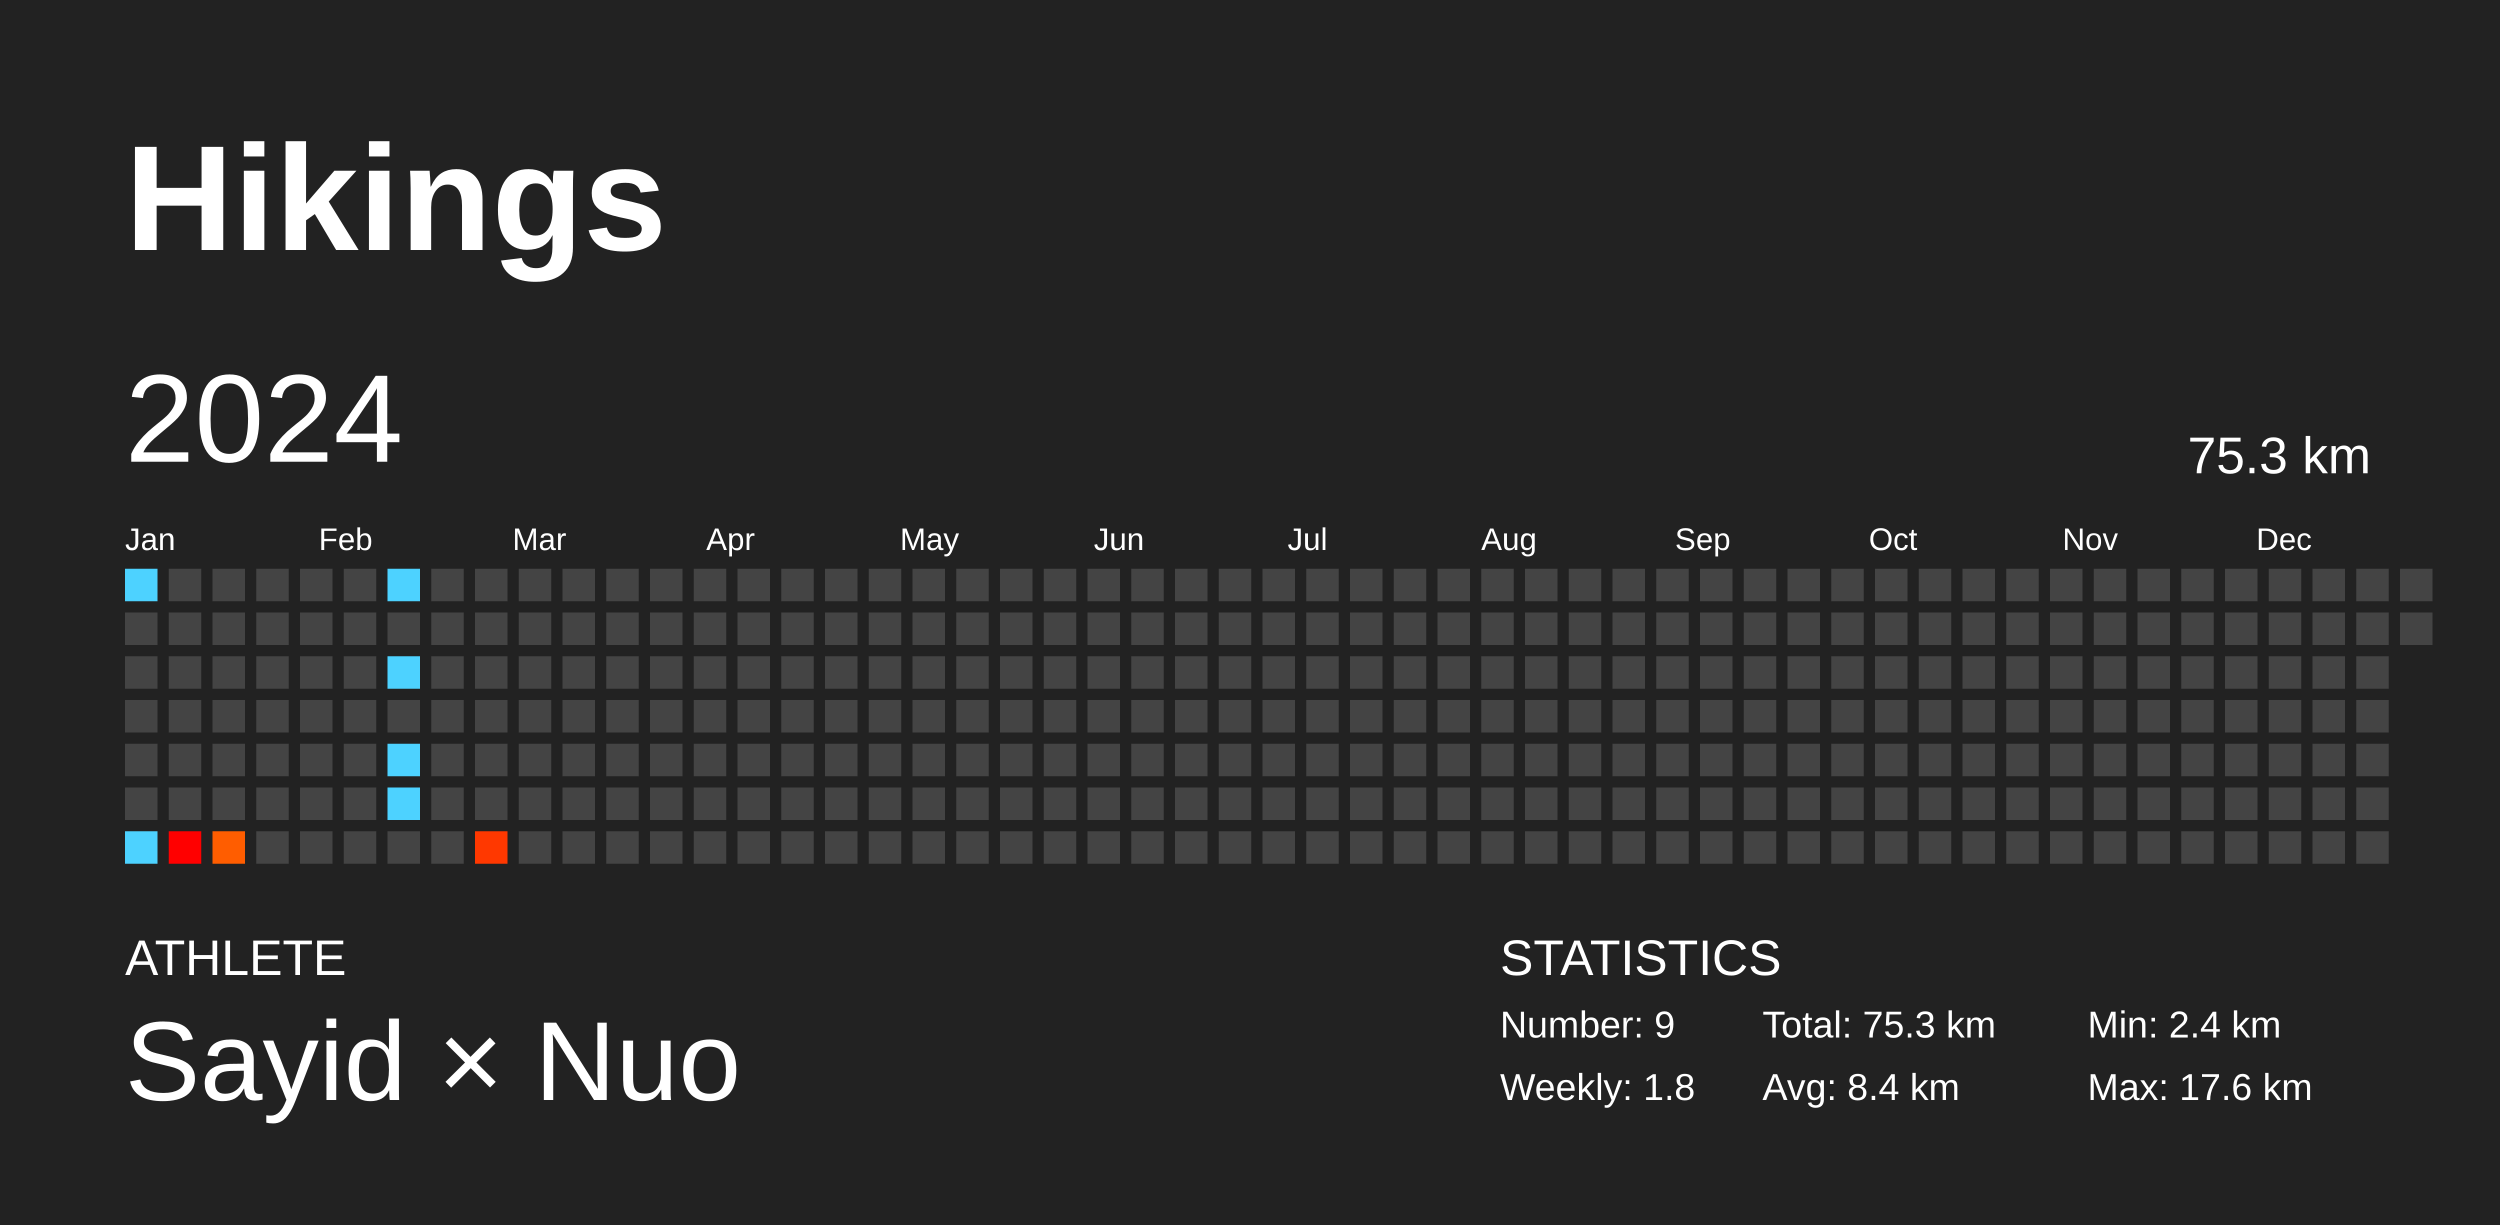
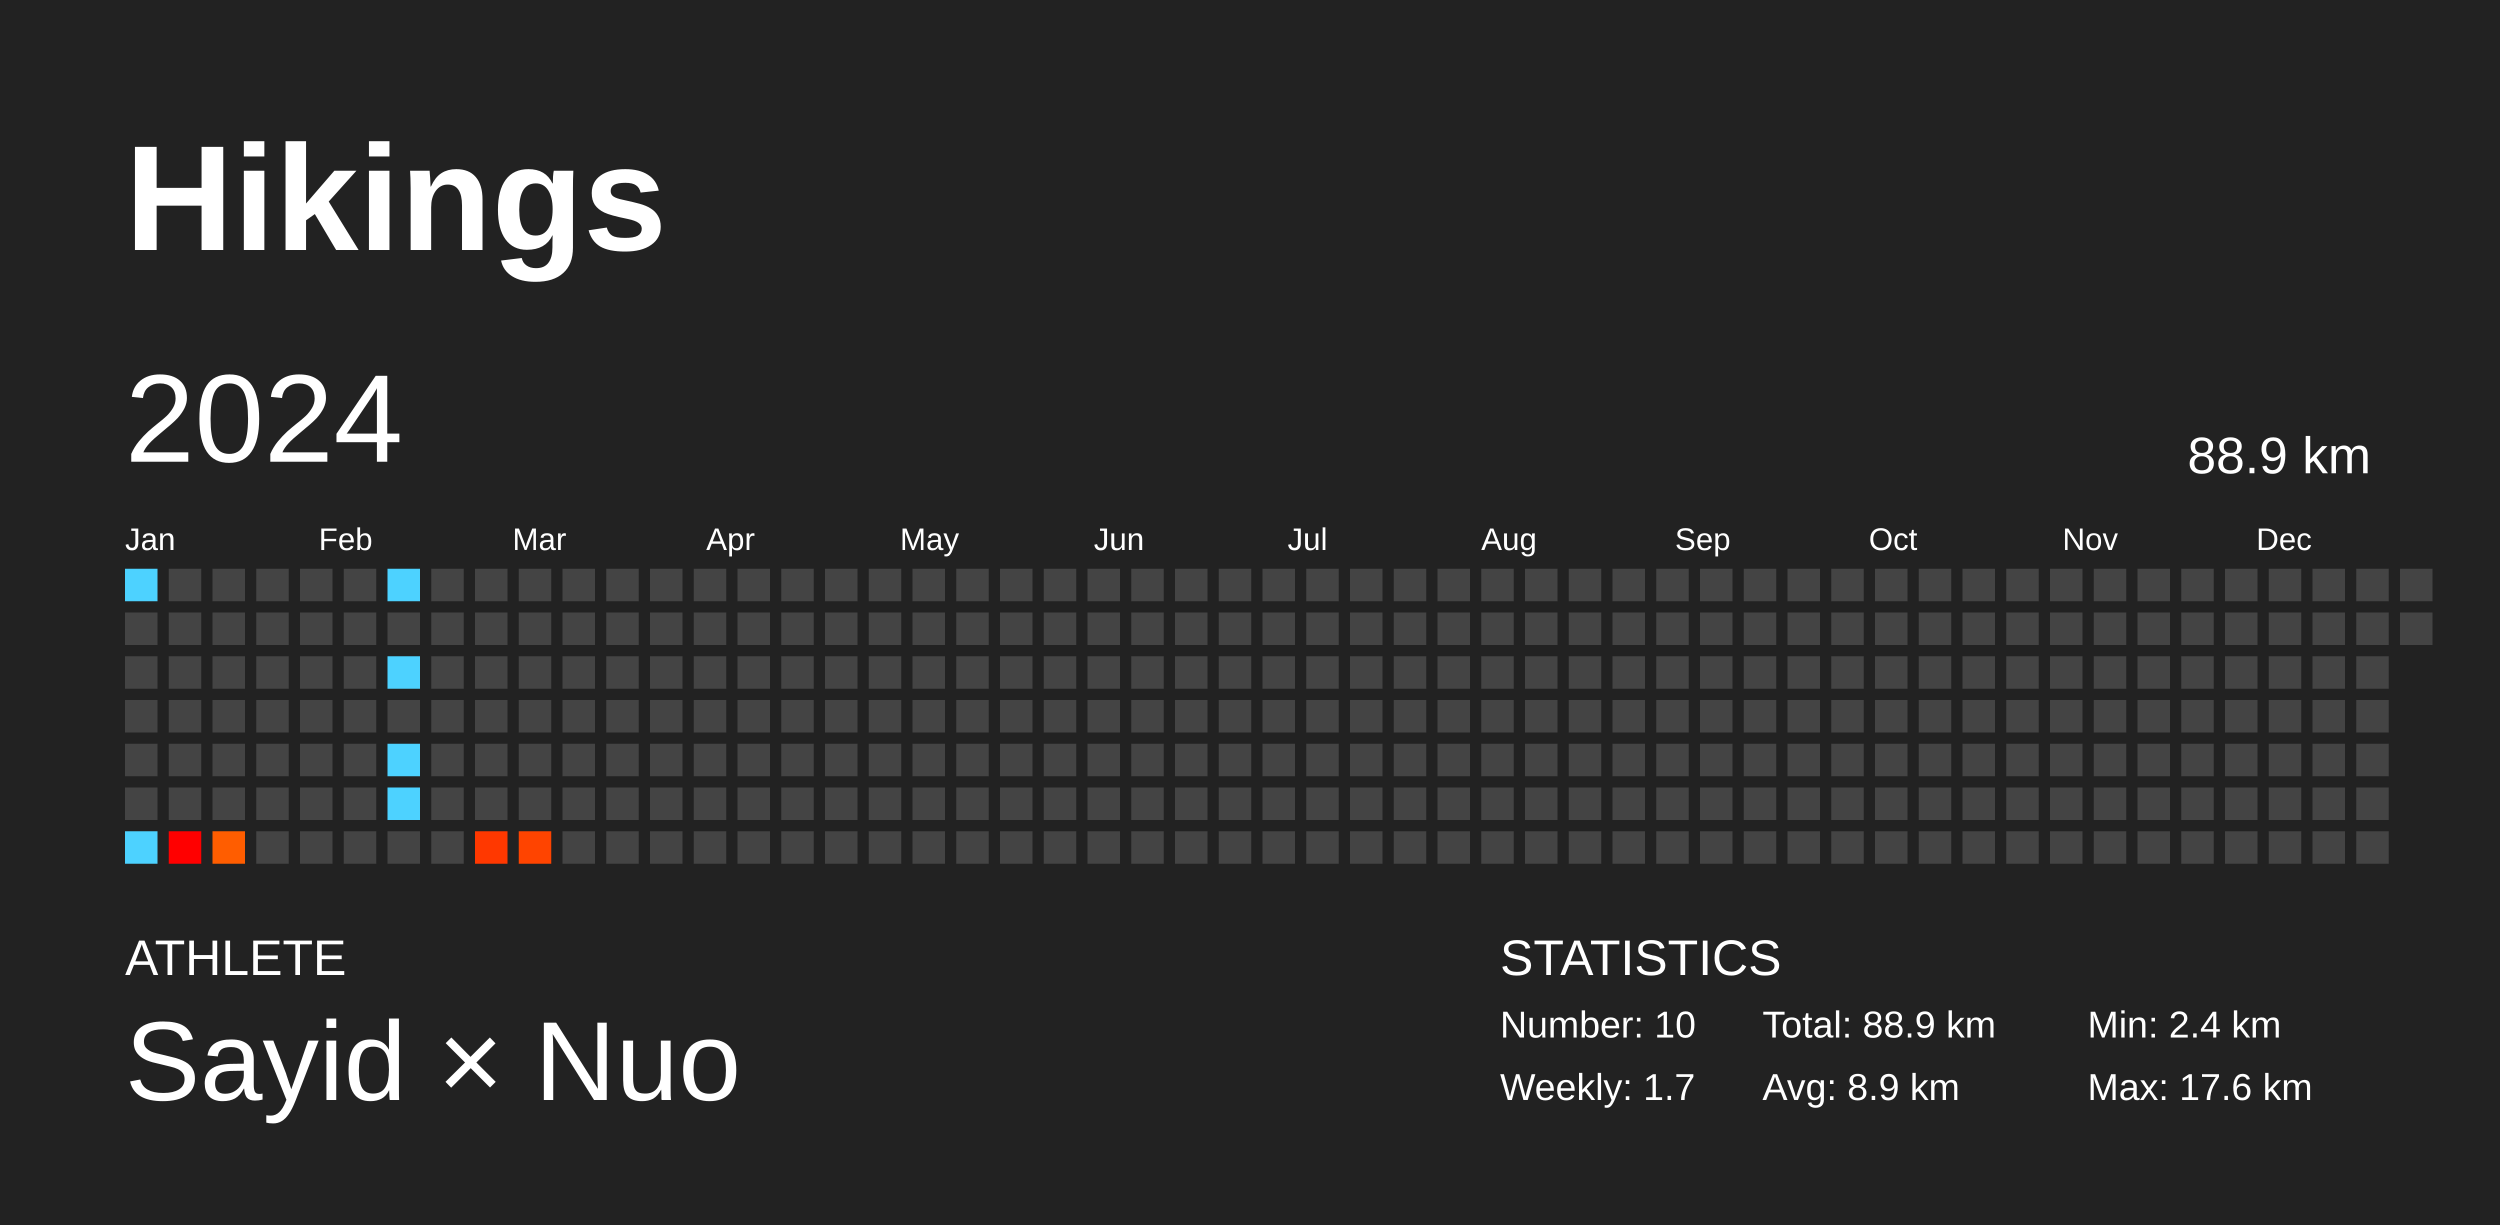
<svg xmlns="http://www.w3.org/2000/svg" baseProfile="full" height="98mm" version="1.1" viewBox="0,0,200,98" width="200mm">
  <defs />
  <rect fill="#222222" height="98" width="200" x="0" y="0" />
  <text fill="#FFFFFF" style="font-size:12px; font-family:Arial; font-weight:bold;" x="10" y="20">Hikings</text>
  <text fill="#FFFFFF" style="font-size:4px; font-family:Arial" x="10" y="78">ATHLETE</text>
  <text fill="#FFFFFF" style="font-size:9px; font-family:Arial" x="10" y="88">Sayid × Nuo</text>
  <text fill="#FFFFFF" style="font-size:4px; font-family:Arial" x="120" y="78">STATISTICS</text>
-   <text fill="#FFFFFF" style="font-size:3px; font-family:Arial" x="120" y="83">Number: 9</text>
-   <text fill="#FFFFFF" style="font-size:3px; font-family:Arial" x="120" y="88">Weekly: 1.8</text>
-   <text fill="#FFFFFF" style="font-size:3px; font-family:Arial" x="141" y="83">Total: 75.3 km</text>
-   <text fill="#FFFFFF" style="font-size:3px; font-family:Arial" x="141" y="88">Avg: 8.4 km</text>
+   <text fill="#FFFFFF" style="font-size:3px; font-family:Arial" x="120" y="83">Number: 10</text>
+   <text fill="#FFFFFF" style="font-size:3px; font-family:Arial" x="120" y="88">Weekly: 1.7</text>
+   <text fill="#FFFFFF" style="font-size:3px; font-family:Arial" x="141" y="83">Total: 88.9 km</text>
+   <text fill="#FFFFFF" style="font-size:3px; font-family:Arial" x="141" y="88">Avg: 8.9 km</text>
  <text fill="#FFFFFF" style="font-size:3px; font-family:Arial" x="167" y="83">Min: 2.4 km</text>
  <text fill="#FFFFFF" style="font-size:3px; font-family:Arial" x="167" y="88">Max: 17.6 km</text>
  <text dominant-baseline="hanging" fill="#FFFFFF" style="font-size:10.0px; font-family:Arial;" x="10" y="30">2024</text>
-   <text dominant-baseline="hanging" fill="#FFFFFF" style="font-size:4.125px; font-family:Arial;" x="175" y="35">75.3 km</text>
+   <text dominant-baseline="hanging" fill="#FFFFFF" style="font-size:4.125px; font-family:Arial;" x="175" y="35">88.9 km</text>
  <text fill="#FFFFFF" style="font-size:2.5px; font-family:Arial" x="10.0" y="44">Jan</text>
  <text fill="#FFFFFF" style="font-size:2.5px; font-family:Arial" x="25.5" y="44">Feb</text>
  <text fill="#FFFFFF" style="font-size:2.5px; font-family:Arial" x="41.0" y="44">Mar</text>
  <text fill="#FFFFFF" style="font-size:2.5px; font-family:Arial" x="56.5" y="44">Apr</text>
  <text fill="#FFFFFF" style="font-size:2.5px; font-family:Arial" x="72.0" y="44">May</text>
  <text fill="#FFFFFF" style="font-size:2.5px; font-family:Arial" x="87.5" y="44">Jun</text>
  <text fill="#FFFFFF" style="font-size:2.5px; font-family:Arial" x="103.0" y="44">Jul</text>
  <text fill="#FFFFFF" style="font-size:2.5px; font-family:Arial" x="118.5" y="44">Aug</text>
  <text fill="#FFFFFF" style="font-size:2.5px; font-family:Arial" x="134.0" y="44">Sep</text>
  <text fill="#FFFFFF" style="font-size:2.5px; font-family:Arial" x="149.5" y="44">Oct</text>
  <text fill="#FFFFFF" style="font-size:2.5px; font-family:Arial" x="165.0" y="44">Nov</text>
  <text fill="#FFFFFF" style="font-size:2.5px; font-family:Arial" x="180.5" y="44">Dec</text>
  <rect fill="#4dd2ff" height="2.6" width="2.6" x="10.0" y="45.5" />
  <rect fill="#444444" height="2.6" width="2.6" x="10.0" y="49.0" />
  <rect fill="#444444" height="2.6" width="2.6" x="10.0" y="52.5" />
  <rect fill="#444444" height="2.6" width="2.6" x="10.0" y="56.0" />
  <rect fill="#444444" height="2.6" width="2.6" x="10.0" y="59.5" />
  <rect fill="#444444" height="2.6" width="2.6" x="10.0" y="63.0" />
  <rect fill="#4dd2ff" height="2.6" width="2.6" x="10.0" y="66.5" />
  <rect fill="#444444" height="2.6" width="2.6" x="13.5" y="45.5" />
  <rect fill="#444444" height="2.6" width="2.6" x="13.5" y="49.0" />
  <rect fill="#444444" height="2.6" width="2.6" x="13.5" y="52.5" />
  <rect fill="#444444" height="2.6" width="2.6" x="13.5" y="56.0" />
  <rect fill="#444444" height="2.6" width="2.6" x="13.5" y="59.5" />
  <rect fill="#444444" height="2.6" width="2.6" x="13.5" y="63.0" />
  <rect fill="#ff0000" height="2.6" width="2.6" x="13.5" y="66.5" />
  <rect fill="#444444" height="2.6" width="2.6" x="17.0" y="45.5" />
  <rect fill="#444444" height="2.6" width="2.6" x="17.0" y="49.0" />
  <rect fill="#444444" height="2.6" width="2.6" x="17.0" y="52.5" />
  <rect fill="#444444" height="2.6" width="2.6" x="17.0" y="56.0" />
  <rect fill="#444444" height="2.6" width="2.6" x="17.0" y="59.5" />
  <rect fill="#444444" height="2.6" width="2.6" x="17.0" y="63.0" />
  <rect fill="#ff5d00" height="2.6" width="2.6" x="17.0" y="66.5" />
  <rect fill="#444444" height="2.6" width="2.6" x="20.5" y="45.5" />
  <rect fill="#444444" height="2.6" width="2.6" x="20.5" y="49.0" />
  <rect fill="#444444" height="2.6" width="2.6" x="20.5" y="52.5" />
  <rect fill="#444444" height="2.6" width="2.6" x="20.5" y="56.0" />
  <rect fill="#444444" height="2.6" width="2.6" x="20.5" y="59.5" />
  <rect fill="#444444" height="2.6" width="2.6" x="20.5" y="63.0" />
  <rect fill="#444444" height="2.6" width="2.6" x="20.5" y="66.5" />
  <rect fill="#444444" height="2.6" width="2.6" x="24.0" y="45.5" />
  <rect fill="#444444" height="2.6" width="2.6" x="24.0" y="49.0" />
  <rect fill="#444444" height="2.6" width="2.6" x="24.0" y="52.5" />
  <rect fill="#444444" height="2.6" width="2.6" x="24.0" y="56.0" />
  <rect fill="#444444" height="2.6" width="2.6" x="24.0" y="59.5" />
  <rect fill="#444444" height="2.6" width="2.6" x="24.0" y="63.0" />
  <rect fill="#444444" height="2.6" width="2.6" x="24.0" y="66.5" />
  <rect fill="#444444" height="2.6" width="2.6" x="27.5" y="45.5" />
  <rect fill="#444444" height="2.6" width="2.6" x="27.5" y="49.0" />
  <rect fill="#444444" height="2.6" width="2.6" x="27.5" y="52.5" />
  <rect fill="#444444" height="2.6" width="2.6" x="27.5" y="56.0" />
  <rect fill="#444444" height="2.6" width="2.6" x="27.5" y="59.5" />
  <rect fill="#444444" height="2.6" width="2.6" x="27.5" y="63.0" />
  <rect fill="#444444" height="2.6" width="2.6" x="27.5" y="66.5" />
  <rect fill="#4dd2ff" height="2.6" width="2.6" x="31.0" y="45.5" />
  <rect fill="#444444" height="2.6" width="2.6" x="31.0" y="49.0" />
  <rect fill="#4dd2ff" height="2.6" width="2.6" x="31.0" y="52.5" />
  <rect fill="#444444" height="2.6" width="2.6" x="31.0" y="56.0" />
  <rect fill="#4dd2ff" height="2.6" width="2.6" x="31.0" y="59.5" />
  <rect fill="#4dd2ff" height="2.6" width="2.6" x="31.0" y="63.0" />
  <rect fill="#444444" height="2.6" width="2.6" x="31.0" y="66.5" />
  <rect fill="#444444" height="2.6" width="2.6" x="34.5" y="45.5" />
  <rect fill="#444444" height="2.6" width="2.6" x="34.5" y="49.0" />
  <rect fill="#444444" height="2.6" width="2.6" x="34.5" y="52.5" />
  <rect fill="#444444" height="2.6" width="2.6" x="34.5" y="56.0" />
  <rect fill="#444444" height="2.6" width="2.6" x="34.5" y="59.5" />
  <rect fill="#444444" height="2.6" width="2.6" x="34.5" y="63.0" />
  <rect fill="#444444" height="2.6" width="2.6" x="34.5" y="66.5" />
  <rect fill="#444444" height="2.6" width="2.6" x="38.0" y="45.5" />
  <rect fill="#444444" height="2.6" width="2.6" x="38.0" y="49.0" />
  <rect fill="#444444" height="2.6" width="2.6" x="38.0" y="52.5" />
  <rect fill="#444444" height="2.6" width="2.6" x="38.0" y="56.0" />
  <rect fill="#444444" height="2.6" width="2.6" x="38.0" y="59.5" />
  <rect fill="#444444" height="2.6" width="2.6" x="38.0" y="63.0" />
  <rect fill="#ff3800" height="2.6" width="2.6" x="38.0" y="66.5" />
  <rect fill="#444444" height="2.6" width="2.6" x="41.5" y="45.5" />
  <rect fill="#444444" height="2.6" width="2.6" x="41.5" y="49.0" />
  <rect fill="#444444" height="2.6" width="2.6" x="41.5" y="52.5" />
  <rect fill="#444444" height="2.6" width="2.6" x="41.5" y="56.0" />
  <rect fill="#444444" height="2.6" width="2.6" x="41.5" y="59.5" />
  <rect fill="#444444" height="2.6" width="2.6" x="41.5" y="63.0" />
-   <rect fill="#444444" height="2.6" width="2.6" x="41.5" y="66.5" />
+   <rect fill="#ff4400" height="2.6" width="2.6" x="41.5" y="66.5" />
  <rect fill="#444444" height="2.6" width="2.6" x="45.0" y="45.5" />
  <rect fill="#444444" height="2.6" width="2.6" x="45.0" y="49.0" />
  <rect fill="#444444" height="2.6" width="2.6" x="45.0" y="52.5" />
  <rect fill="#444444" height="2.6" width="2.6" x="45.0" y="56.0" />
  <rect fill="#444444" height="2.6" width="2.6" x="45.0" y="59.5" />
  <rect fill="#444444" height="2.6" width="2.6" x="45.0" y="63.0" />
  <rect fill="#444444" height="2.6" width="2.6" x="45.0" y="66.5" />
  <rect fill="#444444" height="2.6" width="2.6" x="48.5" y="45.5" />
  <rect fill="#444444" height="2.6" width="2.6" x="48.5" y="49.0" />
  <rect fill="#444444" height="2.6" width="2.6" x="48.5" y="52.5" />
  <rect fill="#444444" height="2.6" width="2.6" x="48.5" y="56.0" />
  <rect fill="#444444" height="2.6" width="2.6" x="48.5" y="59.5" />
  <rect fill="#444444" height="2.6" width="2.6" x="48.5" y="63.0" />
  <rect fill="#444444" height="2.6" width="2.6" x="48.5" y="66.5" />
  <rect fill="#444444" height="2.6" width="2.6" x="52.0" y="45.5" />
  <rect fill="#444444" height="2.6" width="2.6" x="52.0" y="49.0" />
  <rect fill="#444444" height="2.6" width="2.6" x="52.0" y="52.5" />
  <rect fill="#444444" height="2.6" width="2.6" x="52.0" y="56.0" />
  <rect fill="#444444" height="2.6" width="2.6" x="52.0" y="59.5" />
  <rect fill="#444444" height="2.6" width="2.6" x="52.0" y="63.0" />
  <rect fill="#444444" height="2.6" width="2.6" x="52.0" y="66.5" />
  <rect fill="#444444" height="2.6" width="2.6" x="55.5" y="45.5" />
  <rect fill="#444444" height="2.6" width="2.6" x="55.5" y="49.0" />
  <rect fill="#444444" height="2.6" width="2.6" x="55.5" y="52.5" />
  <rect fill="#444444" height="2.6" width="2.6" x="55.5" y="56.0" />
  <rect fill="#444444" height="2.6" width="2.6" x="55.5" y="59.5" />
  <rect fill="#444444" height="2.6" width="2.6" x="55.5" y="63.0" />
  <rect fill="#444444" height="2.6" width="2.6" x="55.5" y="66.5" />
  <rect fill="#444444" height="2.6" width="2.6" x="59.0" y="45.5" />
  <rect fill="#444444" height="2.6" width="2.6" x="59.0" y="49.0" />
  <rect fill="#444444" height="2.6" width="2.6" x="59.0" y="52.5" />
  <rect fill="#444444" height="2.6" width="2.6" x="59.0" y="56.0" />
  <rect fill="#444444" height="2.6" width="2.6" x="59.0" y="59.5" />
  <rect fill="#444444" height="2.6" width="2.6" x="59.0" y="63.0" />
  <rect fill="#444444" height="2.6" width="2.6" x="59.0" y="66.5" />
  <rect fill="#444444" height="2.6" width="2.6" x="62.5" y="45.5" />
  <rect fill="#444444" height="2.6" width="2.6" x="62.5" y="49.0" />
  <rect fill="#444444" height="2.6" width="2.6" x="62.5" y="52.5" />
  <rect fill="#444444" height="2.6" width="2.6" x="62.5" y="56.0" />
  <rect fill="#444444" height="2.6" width="2.6" x="62.5" y="59.5" />
  <rect fill="#444444" height="2.6" width="2.6" x="62.5" y="63.0" />
  <rect fill="#444444" height="2.6" width="2.6" x="62.5" y="66.5" />
  <rect fill="#444444" height="2.6" width="2.6" x="66.0" y="45.5" />
  <rect fill="#444444" height="2.6" width="2.6" x="66.0" y="49.0" />
  <rect fill="#444444" height="2.6" width="2.6" x="66.0" y="52.5" />
  <rect fill="#444444" height="2.6" width="2.6" x="66.0" y="56.0" />
  <rect fill="#444444" height="2.6" width="2.6" x="66.0" y="59.5" />
  <rect fill="#444444" height="2.6" width="2.6" x="66.0" y="63.0" />
  <rect fill="#444444" height="2.6" width="2.6" x="66.0" y="66.5" />
  <rect fill="#444444" height="2.6" width="2.6" x="69.5" y="45.5" />
  <rect fill="#444444" height="2.6" width="2.6" x="69.5" y="49.0" />
  <rect fill="#444444" height="2.6" width="2.6" x="69.5" y="52.5" />
  <rect fill="#444444" height="2.6" width="2.6" x="69.5" y="56.0" />
  <rect fill="#444444" height="2.6" width="2.6" x="69.5" y="59.5" />
  <rect fill="#444444" height="2.6" width="2.6" x="69.5" y="63.0" />
  <rect fill="#444444" height="2.6" width="2.6" x="69.5" y="66.5" />
  <rect fill="#444444" height="2.6" width="2.6" x="73.0" y="45.5" />
  <rect fill="#444444" height="2.6" width="2.6" x="73.0" y="49.0" />
  <rect fill="#444444" height="2.6" width="2.6" x="73.0" y="52.5" />
  <rect fill="#444444" height="2.6" width="2.6" x="73.0" y="56.0" />
  <rect fill="#444444" height="2.6" width="2.6" x="73.0" y="59.5" />
  <rect fill="#444444" height="2.6" width="2.6" x="73.0" y="63.0" />
  <rect fill="#444444" height="2.6" width="2.6" x="73.0" y="66.5" />
  <rect fill="#444444" height="2.6" width="2.6" x="76.5" y="45.5" />
  <rect fill="#444444" height="2.6" width="2.6" x="76.5" y="49.0" />
  <rect fill="#444444" height="2.6" width="2.6" x="76.5" y="52.5" />
  <rect fill="#444444" height="2.6" width="2.6" x="76.5" y="56.0" />
  <rect fill="#444444" height="2.6" width="2.6" x="76.5" y="59.5" />
  <rect fill="#444444" height="2.6" width="2.6" x="76.5" y="63.0" />
  <rect fill="#444444" height="2.6" width="2.6" x="76.5" y="66.5" />
  <rect fill="#444444" height="2.6" width="2.6" x="80.0" y="45.5" />
  <rect fill="#444444" height="2.6" width="2.6" x="80.0" y="49.0" />
  <rect fill="#444444" height="2.6" width="2.6" x="80.0" y="52.5" />
  <rect fill="#444444" height="2.6" width="2.6" x="80.0" y="56.0" />
  <rect fill="#444444" height="2.6" width="2.6" x="80.0" y="59.5" />
  <rect fill="#444444" height="2.6" width="2.6" x="80.0" y="63.0" />
  <rect fill="#444444" height="2.6" width="2.6" x="80.0" y="66.5" />
  <rect fill="#444444" height="2.6" width="2.6" x="83.5" y="45.5" />
  <rect fill="#444444" height="2.6" width="2.6" x="83.5" y="49.0" />
  <rect fill="#444444" height="2.6" width="2.6" x="83.5" y="52.5" />
  <rect fill="#444444" height="2.6" width="2.6" x="83.5" y="56.0" />
  <rect fill="#444444" height="2.6" width="2.6" x="83.5" y="59.5" />
  <rect fill="#444444" height="2.6" width="2.6" x="83.5" y="63.0" />
  <rect fill="#444444" height="2.6" width="2.6" x="83.5" y="66.5" />
  <rect fill="#444444" height="2.6" width="2.6" x="87.0" y="45.5" />
  <rect fill="#444444" height="2.6" width="2.6" x="87.0" y="49.0" />
  <rect fill="#444444" height="2.6" width="2.6" x="87.0" y="52.5" />
  <rect fill="#444444" height="2.6" width="2.6" x="87.0" y="56.0" />
  <rect fill="#444444" height="2.6" width="2.6" x="87.0" y="59.5" />
  <rect fill="#444444" height="2.6" width="2.6" x="87.0" y="63.0" />
  <rect fill="#444444" height="2.6" width="2.6" x="87.0" y="66.5" />
  <rect fill="#444444" height="2.6" width="2.6" x="90.5" y="45.5" />
  <rect fill="#444444" height="2.6" width="2.6" x="90.5" y="49.0" />
  <rect fill="#444444" height="2.6" width="2.6" x="90.5" y="52.5" />
  <rect fill="#444444" height="2.6" width="2.6" x="90.5" y="56.0" />
  <rect fill="#444444" height="2.6" width="2.6" x="90.5" y="59.5" />
  <rect fill="#444444" height="2.6" width="2.6" x="90.5" y="63.0" />
  <rect fill="#444444" height="2.6" width="2.6" x="90.5" y="66.5" />
  <rect fill="#444444" height="2.6" width="2.6" x="94.0" y="45.5" />
  <rect fill="#444444" height="2.6" width="2.6" x="94.0" y="49.0" />
  <rect fill="#444444" height="2.6" width="2.6" x="94.0" y="52.5" />
  <rect fill="#444444" height="2.6" width="2.6" x="94.0" y="56.0" />
  <rect fill="#444444" height="2.6" width="2.6" x="94.0" y="59.5" />
  <rect fill="#444444" height="2.6" width="2.6" x="94.0" y="63.0" />
  <rect fill="#444444" height="2.6" width="2.6" x="94.0" y="66.5" />
  <rect fill="#444444" height="2.6" width="2.6" x="97.5" y="45.5" />
  <rect fill="#444444" height="2.6" width="2.6" x="97.5" y="49.0" />
  <rect fill="#444444" height="2.6" width="2.6" x="97.5" y="52.5" />
  <rect fill="#444444" height="2.6" width="2.6" x="97.5" y="56.0" />
  <rect fill="#444444" height="2.6" width="2.6" x="97.5" y="59.5" />
  <rect fill="#444444" height="2.6" width="2.6" x="97.5" y="63.0" />
  <rect fill="#444444" height="2.6" width="2.6" x="97.5" y="66.5" />
  <rect fill="#444444" height="2.6" width="2.6" x="101.0" y="45.5" />
  <rect fill="#444444" height="2.6" width="2.6" x="101.0" y="49.0" />
  <rect fill="#444444" height="2.6" width="2.6" x="101.0" y="52.5" />
  <rect fill="#444444" height="2.6" width="2.6" x="101.0" y="56.0" />
  <rect fill="#444444" height="2.6" width="2.6" x="101.0" y="59.5" />
  <rect fill="#444444" height="2.6" width="2.6" x="101.0" y="63.0" />
  <rect fill="#444444" height="2.6" width="2.6" x="101.0" y="66.5" />
  <rect fill="#444444" height="2.6" width="2.6" x="104.5" y="45.5" />
  <rect fill="#444444" height="2.6" width="2.6" x="104.5" y="49.0" />
  <rect fill="#444444" height="2.6" width="2.6" x="104.5" y="52.5" />
  <rect fill="#444444" height="2.6" width="2.6" x="104.5" y="56.0" />
  <rect fill="#444444" height="2.6" width="2.6" x="104.5" y="59.5" />
  <rect fill="#444444" height="2.6" width="2.6" x="104.5" y="63.0" />
  <rect fill="#444444" height="2.6" width="2.6" x="104.5" y="66.5" />
  <rect fill="#444444" height="2.6" width="2.6" x="108.0" y="45.5" />
  <rect fill="#444444" height="2.6" width="2.6" x="108.0" y="49.0" />
  <rect fill="#444444" height="2.6" width="2.6" x="108.0" y="52.5" />
  <rect fill="#444444" height="2.6" width="2.6" x="108.0" y="56.0" />
  <rect fill="#444444" height="2.6" width="2.6" x="108.0" y="59.5" />
  <rect fill="#444444" height="2.6" width="2.6" x="108.0" y="63.0" />
  <rect fill="#444444" height="2.6" width="2.6" x="108.0" y="66.5" />
  <rect fill="#444444" height="2.6" width="2.6" x="111.5" y="45.5" />
  <rect fill="#444444" height="2.6" width="2.6" x="111.5" y="49.0" />
  <rect fill="#444444" height="2.6" width="2.6" x="111.5" y="52.5" />
  <rect fill="#444444" height="2.6" width="2.6" x="111.5" y="56.0" />
  <rect fill="#444444" height="2.6" width="2.6" x="111.5" y="59.5" />
  <rect fill="#444444" height="2.6" width="2.6" x="111.5" y="63.0" />
  <rect fill="#444444" height="2.6" width="2.6" x="111.5" y="66.5" />
  <rect fill="#444444" height="2.6" width="2.6" x="115.0" y="45.5" />
  <rect fill="#444444" height="2.6" width="2.6" x="115.0" y="49.0" />
  <rect fill="#444444" height="2.6" width="2.6" x="115.0" y="52.5" />
  <rect fill="#444444" height="2.6" width="2.6" x="115.0" y="56.0" />
  <rect fill="#444444" height="2.6" width="2.6" x="115.0" y="59.5" />
  <rect fill="#444444" height="2.6" width="2.6" x="115.0" y="63.0" />
  <rect fill="#444444" height="2.6" width="2.6" x="115.0" y="66.5" />
  <rect fill="#444444" height="2.6" width="2.6" x="118.5" y="45.5" />
  <rect fill="#444444" height="2.6" width="2.6" x="118.5" y="49.0" />
  <rect fill="#444444" height="2.6" width="2.6" x="118.5" y="52.5" />
  <rect fill="#444444" height="2.6" width="2.6" x="118.5" y="56.0" />
  <rect fill="#444444" height="2.6" width="2.6" x="118.5" y="59.5" />
  <rect fill="#444444" height="2.6" width="2.6" x="118.5" y="63.0" />
  <rect fill="#444444" height="2.6" width="2.6" x="118.5" y="66.5" />
  <rect fill="#444444" height="2.6" width="2.6" x="122.0" y="45.5" />
  <rect fill="#444444" height="2.6" width="2.6" x="122.0" y="49.0" />
  <rect fill="#444444" height="2.6" width="2.6" x="122.0" y="52.5" />
  <rect fill="#444444" height="2.6" width="2.6" x="122.0" y="56.0" />
  <rect fill="#444444" height="2.6" width="2.6" x="122.0" y="59.5" />
  <rect fill="#444444" height="2.6" width="2.6" x="122.0" y="63.0" />
  <rect fill="#444444" height="2.6" width="2.6" x="122.0" y="66.5" />
  <rect fill="#444444" height="2.6" width="2.6" x="125.5" y="45.5" />
  <rect fill="#444444" height="2.6" width="2.6" x="125.5" y="49.0" />
  <rect fill="#444444" height="2.6" width="2.6" x="125.5" y="52.5" />
  <rect fill="#444444" height="2.6" width="2.6" x="125.5" y="56.0" />
  <rect fill="#444444" height="2.6" width="2.6" x="125.5" y="59.5" />
  <rect fill="#444444" height="2.6" width="2.6" x="125.5" y="63.0" />
  <rect fill="#444444" height="2.6" width="2.6" x="125.5" y="66.5" />
  <rect fill="#444444" height="2.6" width="2.6" x="129.0" y="45.5" />
  <rect fill="#444444" height="2.6" width="2.6" x="129.0" y="49.0" />
  <rect fill="#444444" height="2.6" width="2.6" x="129.0" y="52.5" />
  <rect fill="#444444" height="2.6" width="2.6" x="129.0" y="56.0" />
  <rect fill="#444444" height="2.6" width="2.6" x="129.0" y="59.5" />
  <rect fill="#444444" height="2.6" width="2.6" x="129.0" y="63.0" />
  <rect fill="#444444" height="2.6" width="2.6" x="129.0" y="66.5" />
  <rect fill="#444444" height="2.6" width="2.6" x="132.5" y="45.5" />
  <rect fill="#444444" height="2.6" width="2.6" x="132.5" y="49.0" />
  <rect fill="#444444" height="2.6" width="2.6" x="132.5" y="52.5" />
  <rect fill="#444444" height="2.6" width="2.6" x="132.5" y="56.0" />
  <rect fill="#444444" height="2.6" width="2.6" x="132.5" y="59.5" />
  <rect fill="#444444" height="2.6" width="2.6" x="132.5" y="63.0" />
  <rect fill="#444444" height="2.6" width="2.6" x="132.5" y="66.5" />
  <rect fill="#444444" height="2.6" width="2.6" x="136.0" y="45.5" />
  <rect fill="#444444" height="2.6" width="2.6" x="136.0" y="49.0" />
  <rect fill="#444444" height="2.6" width="2.6" x="136.0" y="52.5" />
  <rect fill="#444444" height="2.6" width="2.6" x="136.0" y="56.0" />
  <rect fill="#444444" height="2.6" width="2.6" x="136.0" y="59.5" />
  <rect fill="#444444" height="2.6" width="2.6" x="136.0" y="63.0" />
  <rect fill="#444444" height="2.6" width="2.6" x="136.0" y="66.5" />
  <rect fill="#444444" height="2.6" width="2.6" x="139.5" y="45.5" />
  <rect fill="#444444" height="2.6" width="2.6" x="139.5" y="49.0" />
  <rect fill="#444444" height="2.6" width="2.6" x="139.5" y="52.5" />
  <rect fill="#444444" height="2.6" width="2.6" x="139.5" y="56.0" />
  <rect fill="#444444" height="2.6" width="2.6" x="139.5" y="59.5" />
  <rect fill="#444444" height="2.6" width="2.6" x="139.5" y="63.0" />
  <rect fill="#444444" height="2.6" width="2.6" x="139.5" y="66.5" />
  <rect fill="#444444" height="2.6" width="2.6" x="143.0" y="45.5" />
  <rect fill="#444444" height="2.6" width="2.6" x="143.0" y="49.0" />
  <rect fill="#444444" height="2.6" width="2.6" x="143.0" y="52.5" />
  <rect fill="#444444" height="2.6" width="2.6" x="143.0" y="56.0" />
  <rect fill="#444444" height="2.6" width="2.6" x="143.0" y="59.5" />
  <rect fill="#444444" height="2.6" width="2.6" x="143.0" y="63.0" />
  <rect fill="#444444" height="2.6" width="2.6" x="143.0" y="66.5" />
  <rect fill="#444444" height="2.6" width="2.6" x="146.5" y="45.5" />
  <rect fill="#444444" height="2.6" width="2.6" x="146.5" y="49.0" />
  <rect fill="#444444" height="2.6" width="2.6" x="146.5" y="52.5" />
  <rect fill="#444444" height="2.6" width="2.6" x="146.5" y="56.0" />
  <rect fill="#444444" height="2.6" width="2.6" x="146.5" y="59.5" />
  <rect fill="#444444" height="2.6" width="2.6" x="146.5" y="63.0" />
  <rect fill="#444444" height="2.6" width="2.6" x="146.5" y="66.5" />
  <rect fill="#444444" height="2.6" width="2.6" x="150.0" y="45.5" />
  <rect fill="#444444" height="2.6" width="2.6" x="150.0" y="49.0" />
  <rect fill="#444444" height="2.6" width="2.6" x="150.0" y="52.5" />
  <rect fill="#444444" height="2.6" width="2.6" x="150.0" y="56.0" />
  <rect fill="#444444" height="2.6" width="2.6" x="150.0" y="59.5" />
  <rect fill="#444444" height="2.6" width="2.6" x="150.0" y="63.0" />
  <rect fill="#444444" height="2.6" width="2.6" x="150.0" y="66.5" />
  <rect fill="#444444" height="2.6" width="2.6" x="153.5" y="45.5" />
  <rect fill="#444444" height="2.6" width="2.6" x="153.5" y="49.0" />
  <rect fill="#444444" height="2.6" width="2.6" x="153.5" y="52.5" />
  <rect fill="#444444" height="2.6" width="2.6" x="153.5" y="56.0" />
  <rect fill="#444444" height="2.6" width="2.6" x="153.5" y="59.5" />
  <rect fill="#444444" height="2.6" width="2.6" x="153.5" y="63.0" />
  <rect fill="#444444" height="2.6" width="2.6" x="153.5" y="66.5" />
  <rect fill="#444444" height="2.6" width="2.6" x="157.0" y="45.5" />
  <rect fill="#444444" height="2.6" width="2.6" x="157.0" y="49.0" />
  <rect fill="#444444" height="2.6" width="2.6" x="157.0" y="52.5" />
  <rect fill="#444444" height="2.6" width="2.6" x="157.0" y="56.0" />
  <rect fill="#444444" height="2.6" width="2.6" x="157.0" y="59.5" />
  <rect fill="#444444" height="2.6" width="2.6" x="157.0" y="63.0" />
  <rect fill="#444444" height="2.6" width="2.6" x="157.0" y="66.5" />
  <rect fill="#444444" height="2.6" width="2.6" x="160.5" y="45.5" />
  <rect fill="#444444" height="2.6" width="2.6" x="160.5" y="49.0" />
  <rect fill="#444444" height="2.6" width="2.6" x="160.5" y="52.5" />
  <rect fill="#444444" height="2.6" width="2.6" x="160.5" y="56.0" />
  <rect fill="#444444" height="2.6" width="2.6" x="160.5" y="59.5" />
  <rect fill="#444444" height="2.6" width="2.6" x="160.5" y="63.0" />
  <rect fill="#444444" height="2.6" width="2.6" x="160.5" y="66.5" />
  <rect fill="#444444" height="2.6" width="2.6" x="164.0" y="45.5" />
  <rect fill="#444444" height="2.6" width="2.6" x="164.0" y="49.0" />
  <rect fill="#444444" height="2.6" width="2.6" x="164.0" y="52.5" />
  <rect fill="#444444" height="2.6" width="2.6" x="164.0" y="56.0" />
  <rect fill="#444444" height="2.6" width="2.6" x="164.0" y="59.5" />
  <rect fill="#444444" height="2.6" width="2.6" x="164.0" y="63.0" />
  <rect fill="#444444" height="2.6" width="2.6" x="164.0" y="66.5" />
  <rect fill="#444444" height="2.6" width="2.6" x="167.5" y="45.5" />
  <rect fill="#444444" height="2.6" width="2.6" x="167.5" y="49.0" />
  <rect fill="#444444" height="2.6" width="2.6" x="167.5" y="52.5" />
  <rect fill="#444444" height="2.6" width="2.6" x="167.5" y="56.0" />
  <rect fill="#444444" height="2.6" width="2.6" x="167.5" y="59.5" />
  <rect fill="#444444" height="2.6" width="2.6" x="167.5" y="63.0" />
  <rect fill="#444444" height="2.6" width="2.6" x="167.5" y="66.5" />
  <rect fill="#444444" height="2.6" width="2.6" x="171.0" y="45.5" />
  <rect fill="#444444" height="2.6" width="2.6" x="171.0" y="49.0" />
  <rect fill="#444444" height="2.6" width="2.6" x="171.0" y="52.5" />
  <rect fill="#444444" height="2.6" width="2.6" x="171.0" y="56.0" />
  <rect fill="#444444" height="2.6" width="2.6" x="171.0" y="59.5" />
  <rect fill="#444444" height="2.6" width="2.6" x="171.0" y="63.0" />
  <rect fill="#444444" height="2.6" width="2.6" x="171.0" y="66.5" />
  <rect fill="#444444" height="2.6" width="2.6" x="174.5" y="45.5" />
  <rect fill="#444444" height="2.6" width="2.6" x="174.5" y="49.0" />
  <rect fill="#444444" height="2.6" width="2.6" x="174.5" y="52.5" />
  <rect fill="#444444" height="2.6" width="2.6" x="174.5" y="56.0" />
  <rect fill="#444444" height="2.6" width="2.6" x="174.5" y="59.5" />
  <rect fill="#444444" height="2.6" width="2.6" x="174.5" y="63.0" />
  <rect fill="#444444" height="2.6" width="2.6" x="174.5" y="66.5" />
  <rect fill="#444444" height="2.6" width="2.6" x="178.0" y="45.5" />
  <rect fill="#444444" height="2.6" width="2.6" x="178.0" y="49.0" />
  <rect fill="#444444" height="2.6" width="2.6" x="178.0" y="52.5" />
  <rect fill="#444444" height="2.6" width="2.6" x="178.0" y="56.0" />
  <rect fill="#444444" height="2.6" width="2.6" x="178.0" y="59.5" />
  <rect fill="#444444" height="2.6" width="2.6" x="178.0" y="63.0" />
  <rect fill="#444444" height="2.6" width="2.6" x="178.0" y="66.5" />
  <rect fill="#444444" height="2.6" width="2.6" x="181.5" y="45.5" />
  <rect fill="#444444" height="2.6" width="2.6" x="181.5" y="49.0" />
  <rect fill="#444444" height="2.6" width="2.6" x="181.5" y="52.5" />
  <rect fill="#444444" height="2.6" width="2.6" x="181.5" y="56.0" />
  <rect fill="#444444" height="2.6" width="2.6" x="181.5" y="59.5" />
  <rect fill="#444444" height="2.6" width="2.6" x="181.5" y="63.0" />
  <rect fill="#444444" height="2.6" width="2.6" x="181.5" y="66.5" />
  <rect fill="#444444" height="2.6" width="2.6" x="185.0" y="45.5" />
  <rect fill="#444444" height="2.6" width="2.6" x="185.0" y="49.0" />
  <rect fill="#444444" height="2.6" width="2.6" x="185.0" y="52.5" />
  <rect fill="#444444" height="2.6" width="2.6" x="185.0" y="56.0" />
  <rect fill="#444444" height="2.6" width="2.6" x="185.0" y="59.5" />
  <rect fill="#444444" height="2.6" width="2.6" x="185.0" y="63.0" />
  <rect fill="#444444" height="2.6" width="2.6" x="185.0" y="66.5" />
  <rect fill="#444444" height="2.6" width="2.6" x="188.5" y="45.5" />
  <rect fill="#444444" height="2.6" width="2.6" x="188.5" y="49.0" />
  <rect fill="#444444" height="2.6" width="2.6" x="188.5" y="52.5" />
  <rect fill="#444444" height="2.6" width="2.6" x="188.5" y="56.0" />
  <rect fill="#444444" height="2.6" width="2.6" x="188.5" y="59.5" />
  <rect fill="#444444" height="2.6" width="2.6" x="188.5" y="63.0" />
  <rect fill="#444444" height="2.6" width="2.6" x="188.5" y="66.5" />
  <rect fill="#444444" height="2.6" width="2.6" x="192.0" y="45.5" />
  <rect fill="#444444" height="2.6" width="2.6" x="192.0" y="49.0" />
</svg>
